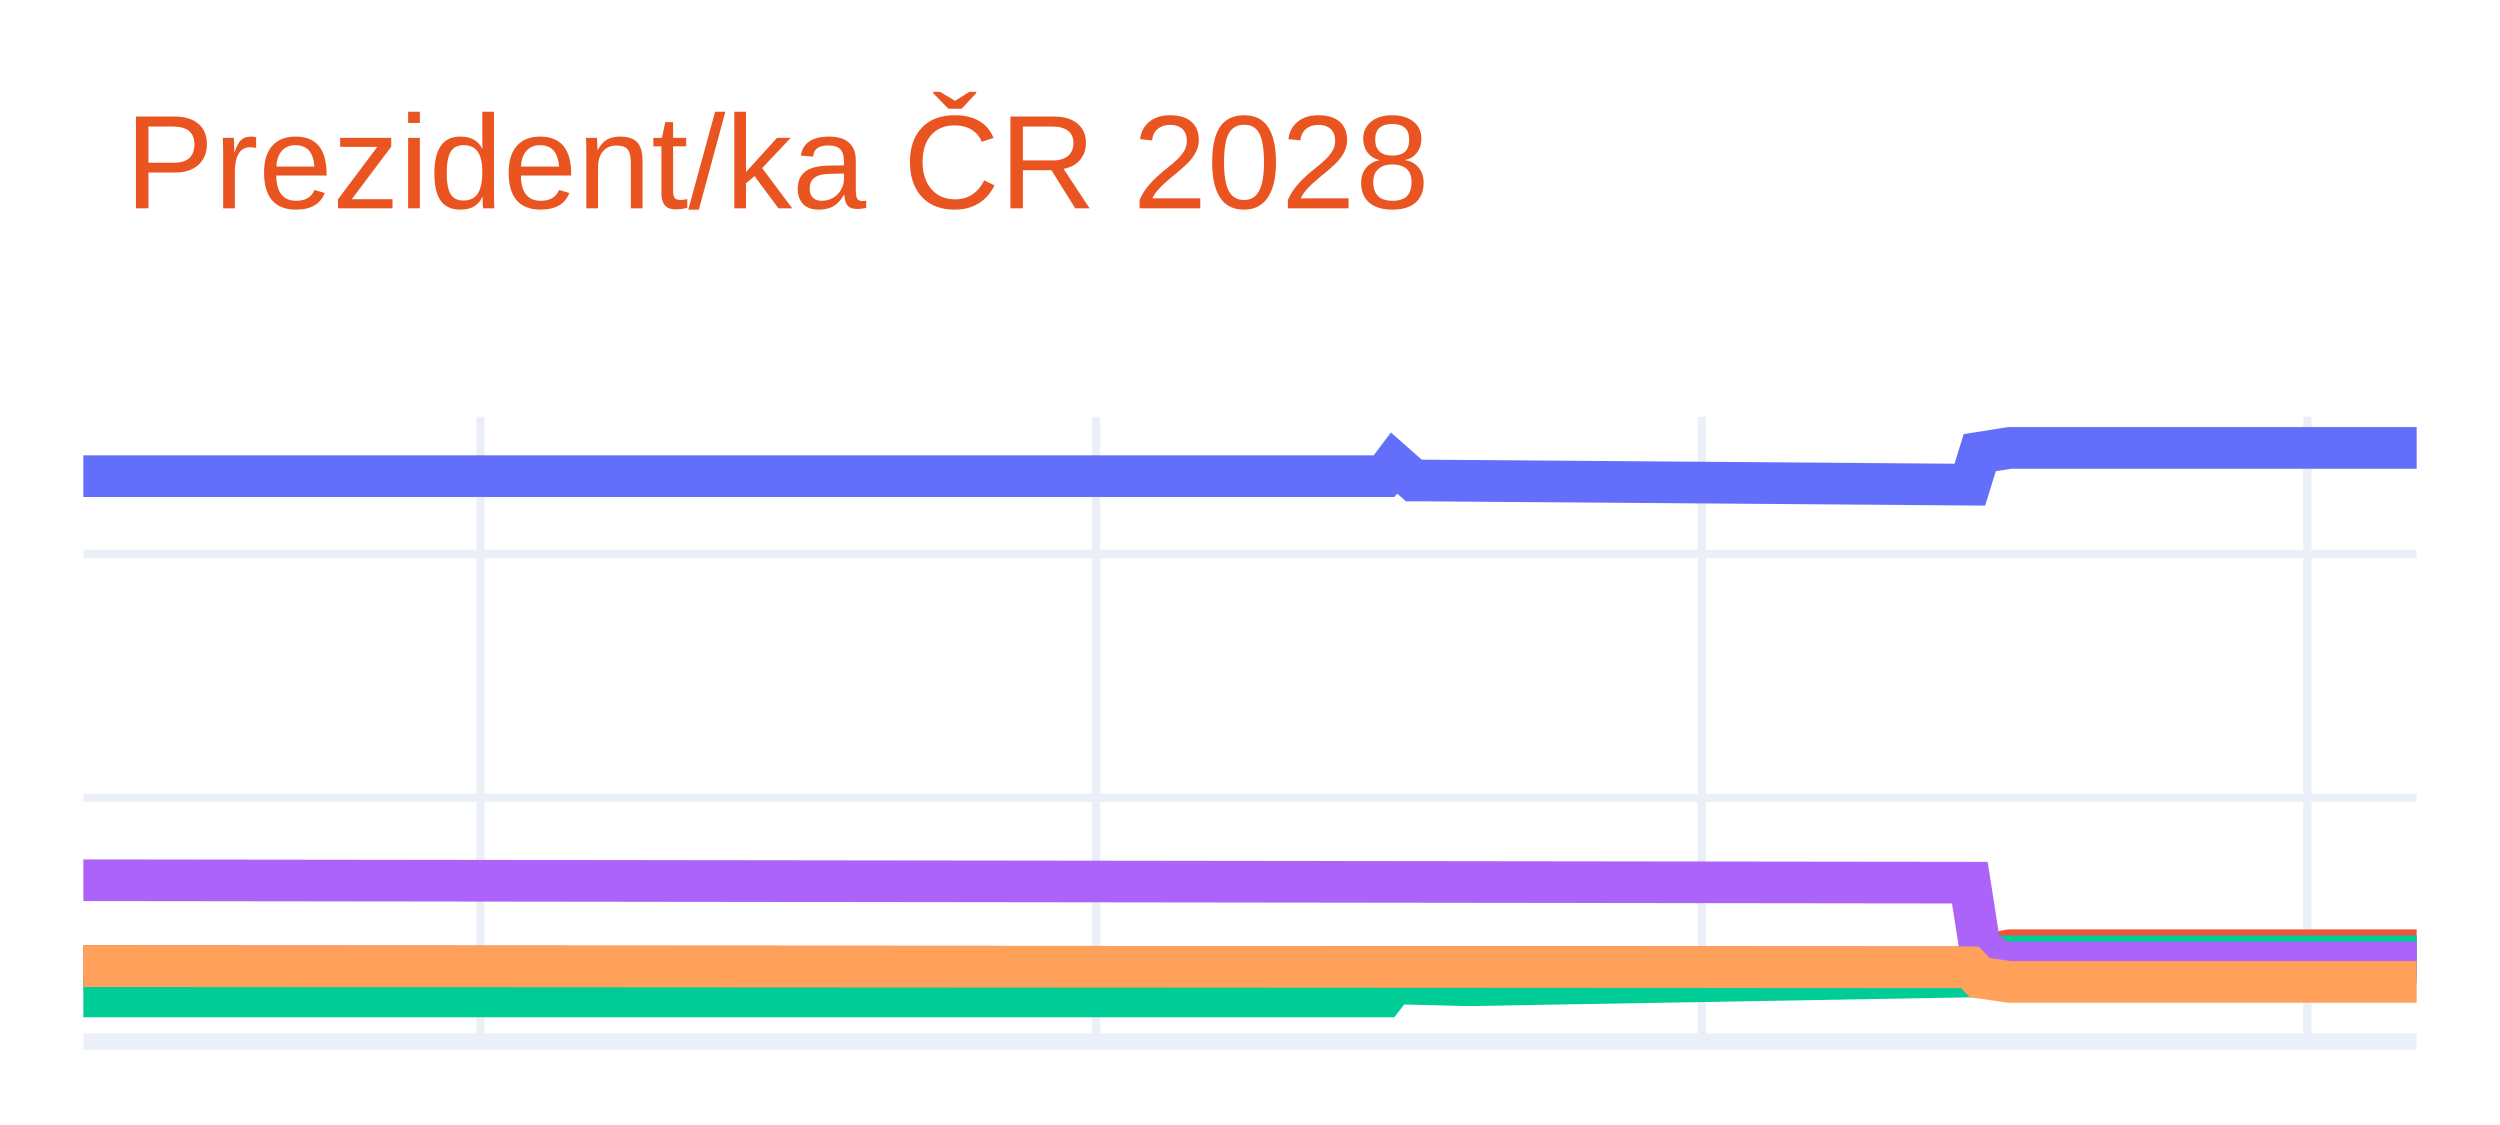
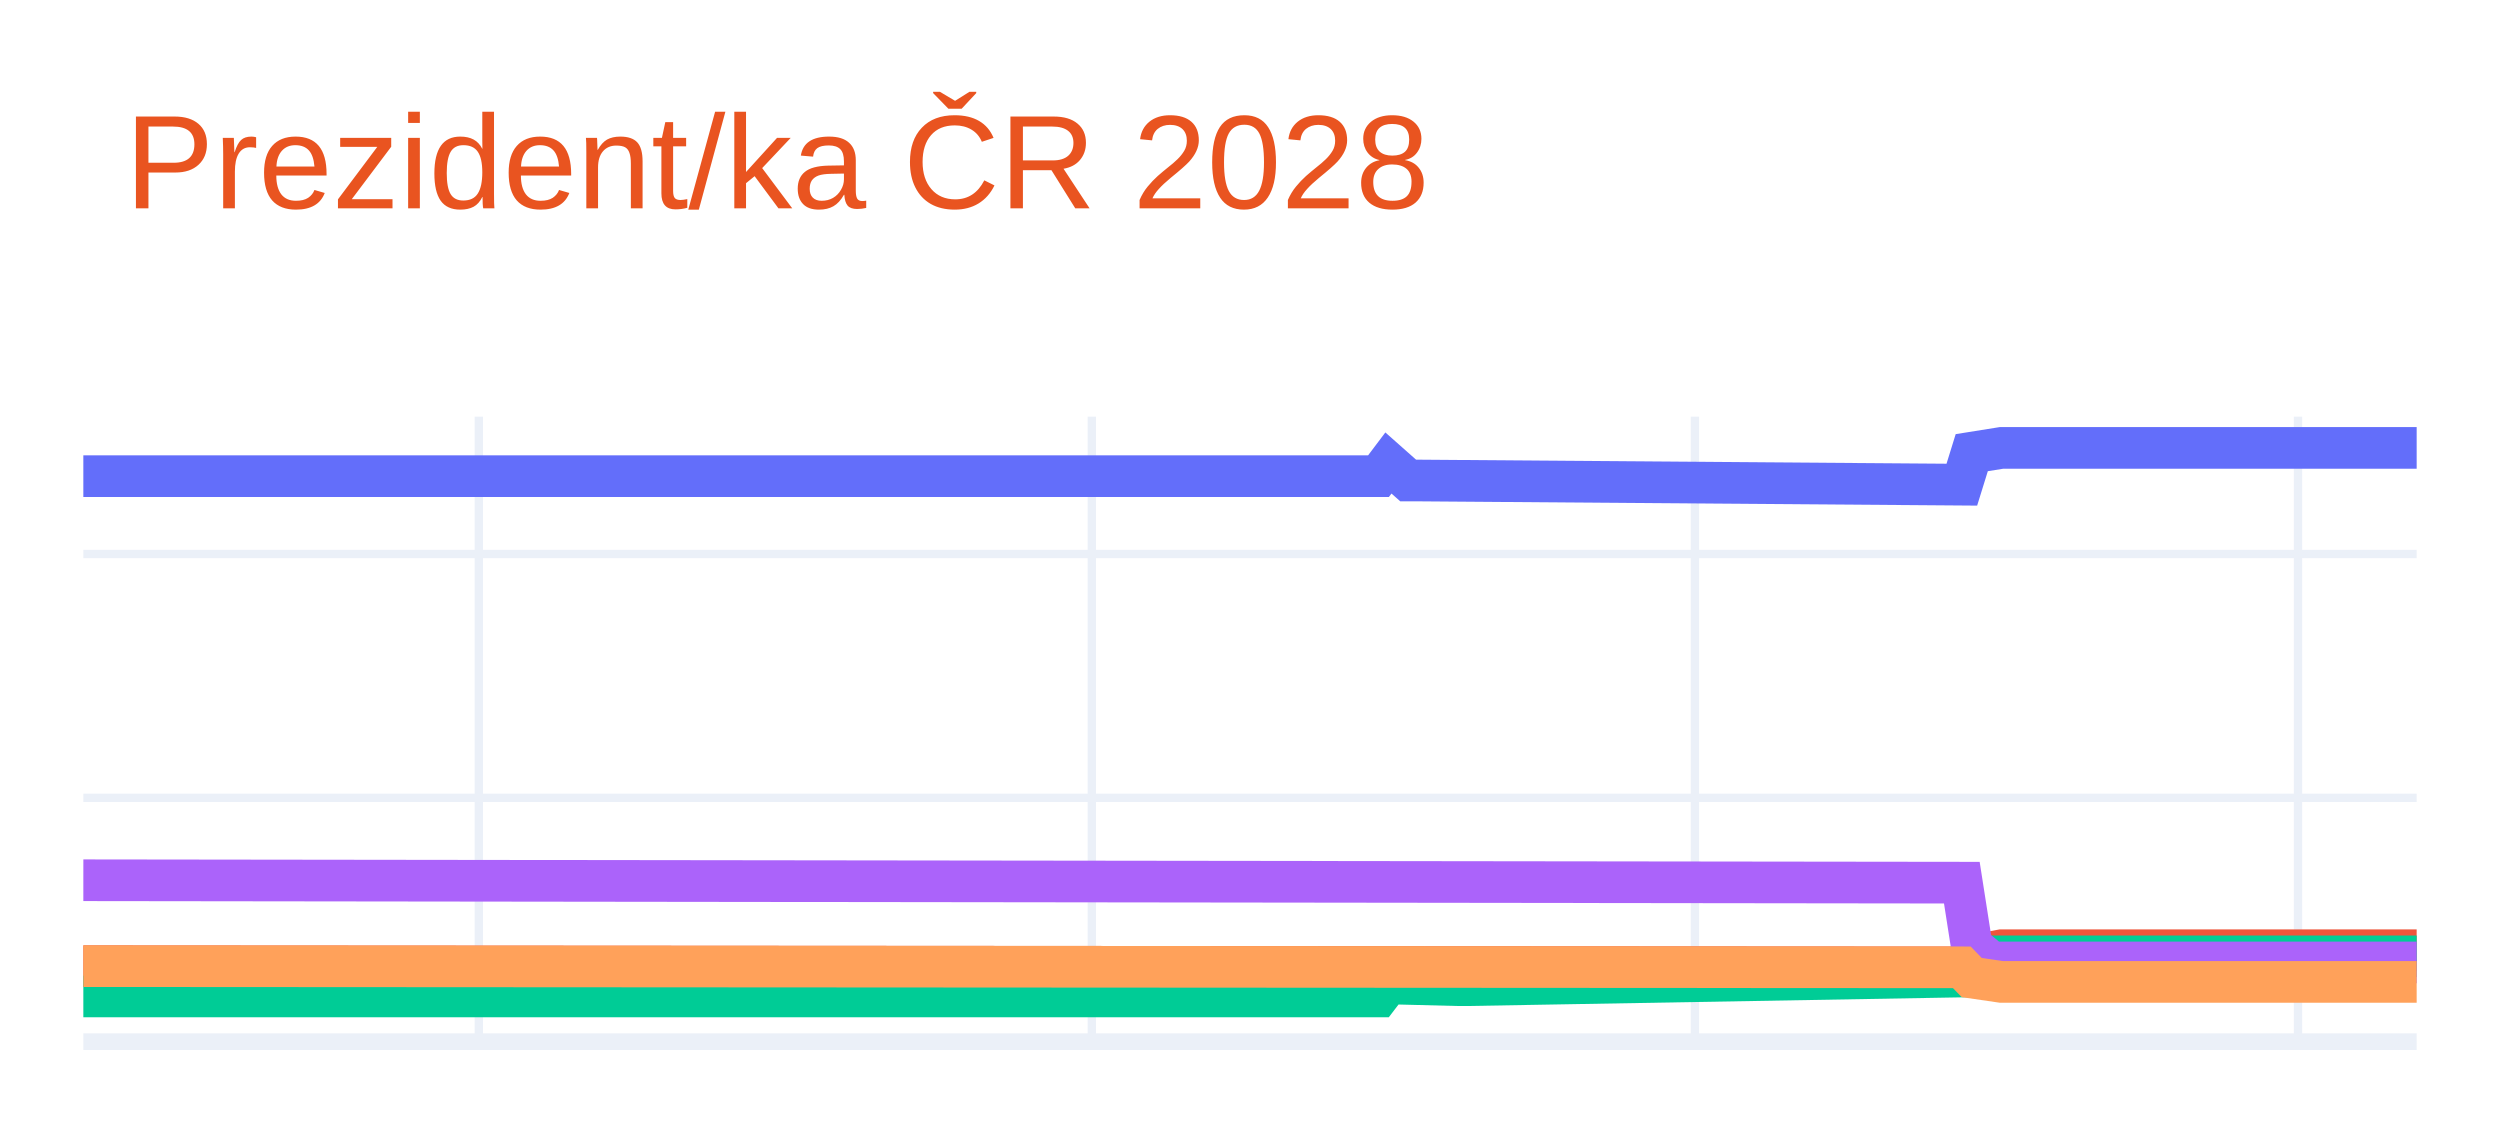
<svg xmlns="http://www.w3.org/2000/svg" class="main-svg" width="300" height="135" style="" viewBox="0 0 300 135">
  <rect x="0" y="0" width="300" height="135" style="fill: rgb(255, 255, 255); fill-opacity: 1;" />
-   <defs id="defs-853161">
+   <defs id="defs-7835c3">
    <g class="clips">
-       <clipPath id="clip853161xyplot" class="plotclip">
+       <clipPath id="clip7835c3xyplot" class="plotclip">
        <rect width="280" height="75" />
      </clipPath>
-       <clipPath class="axesclip" id="clip853161x">
+       <clipPath class="axesclip" id="clip7835c3x">
        <rect x="10" y="0" width="280" height="135" />
      </clipPath>
-       <clipPath class="axesclip" id="clip853161y">
+       <clipPath class="axesclip" id="clip7835c3y">
        <rect x="0" y="50" width="300" height="75" />
      </clipPath>
-       <clipPath class="axesclip" id="clip853161xy">
+       <clipPath class="axesclip" id="clip7835c3xy">
        <rect x="10" y="50" width="280" height="75" />
      </clipPath>
    </g>
    <g class="gradients" />
    <g class="patterns" />
  </defs>
  <g class="bglayer" />
  <g class="layer-below">
    <g class="imagelayer" />
    <g class="shapelayer" />
  </g>
  <g class="cartesianlayer">
    <g class="subplot xy">
      <g class="layer-subplot">
        <g class="shapelayer" />
        <g class="imagelayer" />
      </g>
      <g class="minor-gridlayer">
        <g class="x" />
        <g class="y" />
      </g>
      <g class="gridlayer">
        <g class="x">
-           <path class="xgrid crisp" transform="translate(57.66,0)" d="M0,50v75" style="stroke: rgb(235, 240, 248); stroke-opacity: 1; stroke-width: 1px;" />
-           <path class="xgrid crisp" transform="translate(131.53,0)" d="M0,50v75" style="stroke: rgb(235, 240, 248); stroke-opacity: 1; stroke-width: 1px;" />
-           <path class="xgrid crisp" transform="translate(204.21,0)" d="M0,50v75" style="stroke: rgb(235, 240, 248); stroke-opacity: 1; stroke-width: 1px;" />
-           <path class="xgrid crisp" transform="translate(276.89,0)" d="M0,50v75" style="stroke: rgb(235, 240, 248); stroke-opacity: 1; stroke-width: 1px;" />
+           <path class="xgrid crisp" transform="translate(57.46,0)" d="M0,50v75" style="stroke: rgb(235, 240, 248); stroke-opacity: 1; stroke-width: 1px;" />
+           <path class="xgrid crisp" transform="translate(131.02,0)" d="M0,50v75" style="stroke: rgb(235, 240, 248); stroke-opacity: 1; stroke-width: 1px;" />
+           <path class="xgrid crisp" transform="translate(203.39,0)" d="M0,50v75" style="stroke: rgb(235, 240, 248); stroke-opacity: 1; stroke-width: 1px;" />
+           <path class="xgrid crisp" transform="translate(275.76,0)" d="M0,50v75" style="stroke: rgb(235, 240, 248); stroke-opacity: 1; stroke-width: 1px;" />
        </g>
        <g class="y">
          <path class="ygrid crisp" transform="translate(0,95.74)" d="M10,0h280" style="stroke: rgb(235, 240, 248); stroke-opacity: 1; stroke-width: 1px;" />
          <path class="ygrid crisp" transform="translate(0,66.48)" d="M10,0h280" style="stroke: rgb(235, 240, 248); stroke-opacity: 1; stroke-width: 1px;" />
        </g>
      </g>
      <g class="zerolinelayer">
        <path class="yzl zl crisp" transform="translate(0,125)" d="M10,0h280" style="stroke: rgb(235, 240, 248); stroke-opacity: 1; stroke-width: 2px;" />
      </g>
      <path class="xlines-below" />
      <path class="ylines-below" />
      <g class="overlines-below" />
      <g class="xaxislayer-below" />
      <g class="yaxislayer-below" />
      <g class="overaxes-below" />
-       <g class="plot" transform="translate(10,50)" clip-path="url(#clip853161xyplot)">
+       <g class="plot" transform="translate(10,50)" clip-path="url(#clip7835c3xyplot)">
        <g class="scatterlayer mlayer">
-           <g class="trace scatter trace213355" style="stroke-miterlimit: 2; opacity: 1;">
+           <g class="trace scatter trace6d45bf" style="stroke-miterlimit: 2; opacity: 1;">
            <g class="fills" />
            <g class="errorbars" />
            <g class="lines">
-               <path class="js-line" d="M0,7.14L156.09,7.14L157.28,5.56L159.66,7.66L160.85,7.66L226.38,8.16L227.57,4.32L231.15,3.75L232.34,3.75L280,3.75" style="vector-effect: none; fill: none; stroke: rgb(99, 110, 250); stroke-opacity: 1; stroke-width: 5px; opacity: 1;" />
+               <path class="js-line" d="M0,7.14L155.42,7.14L156.61,5.56L158.98,7.66L160.17,7.66L225.42,8.16L226.61,4.32L230.17,3.75L231.36,3.75L280,3.75" style="vector-effect: none; fill: none; stroke: rgb(99, 110, 250); stroke-opacity: 1; stroke-width: 5px; opacity: 1;" />
            </g>
            <g class="points" />
            <g class="text" />
          </g>
-           <g class="trace scatter traceb6ad98" style="stroke-miterlimit: 2; opacity: 1;">
+           <g class="trace scatter traced8001b" style="stroke-miterlimit: 2; opacity: 1;">
            <g class="fills" />
            <g class="errorbars" />
            <g class="lines">
-               <path class="js-line" d="M0,65.94L226.38,66.08L227.57,64.69L231.15,64.03L232.34,64.03L280,64.03" style="vector-effect: none; fill: none; stroke: rgb(239, 85, 59); stroke-opacity: 1; stroke-width: 5px; opacity: 1;" />
+               <path class="js-line" d="M0,65.94L225.42,66.08L226.61,64.69L230.17,64.03L231.36,64.03L280,64.03" style="vector-effect: none; fill: none; stroke: rgb(239, 85, 59); stroke-opacity: 1; stroke-width: 5px; opacity: 1;" />
            </g>
            <g class="points" />
            <g class="text" />
          </g>
-           <g class="trace scatter trace51d6be" style="stroke-miterlimit: 2; opacity: 1;">
+           <g class="trace scatter trace54b319" style="stroke-miterlimit: 2; opacity: 1;">
            <g class="fills" />
            <g class="errorbars" />
            <g class="lines">
-               <path class="js-line" d="M0,69.57L156.09,69.57L157.28,68.01L165.62,68.22L166.81,68.22L226.38,67.18L227.57,65.57L229.96,64.76L231.15,64.76L280,64.76" style="vector-effect: none; fill: none; stroke: rgb(0, 204, 150); stroke-opacity: 1; stroke-width: 5px; opacity: 1;" />
+               <path class="js-line" d="M0,69.57L155.42,69.57L156.61,68.01L164.92,68.22L166.1,68.22L225.42,67.18L226.61,65.57L228.98,64.76L230.17,64.76L280,64.76" style="vector-effect: none; fill: none; stroke: rgb(0, 204, 150); stroke-opacity: 1; stroke-width: 5px; opacity: 1;" />
            </g>
            <g class="points" />
            <g class="text" />
          </g>
-           <g class="trace scatter tracee16baa" style="stroke-miterlimit: 2; opacity: 1;">
+           <g class="trace scatter trace52ae27" style="stroke-miterlimit: 2; opacity: 1;">
            <g class="fills" />
            <g class="errorbars" />
            <g class="lines">
-               <path class="js-line" d="M0,55.63L226.38,55.92L227.57,63.53L229.96,65.49L231.15,65.49L280,65.49" style="vector-effect: none; fill: none; stroke: rgb(171, 99, 250); stroke-opacity: 1; stroke-width: 5px; opacity: 1;" />
+               <path class="js-line" d="M0,55.63L225.42,55.92L226.61,63.53L228.98,65.49L230.17,65.49L280,65.49" style="vector-effect: none; fill: none; stroke: rgb(171, 99, 250); stroke-opacity: 1; stroke-width: 5px; opacity: 1;" />
            </g>
            <g class="points" />
            <g class="text" />
          </g>
-           <g class="trace scatter trace5ef8f0" style="stroke-miterlimit: 2; opacity: 1;">
+           <g class="trace scatter tracee6cfc9" style="stroke-miterlimit: 2; opacity: 1;">
            <g class="fills" />
            <g class="errorbars" />
            <g class="lines">
-               <path class="js-line" d="M0,65.94L226.38,66.08L227.57,67.31L231.15,67.83L232.34,67.83L280,67.83" style="vector-effect: none; fill: none; stroke: rgb(255, 161, 90); stroke-opacity: 1; stroke-width: 5px; opacity: 1;" />
+               <path class="js-line" d="M0,65.94L225.42,66.08L226.61,67.31L230.17,67.83L231.36,67.83L280,67.83" style="vector-effect: none; fill: none; stroke: rgb(255, 161, 90); stroke-opacity: 1; stroke-width: 5px; opacity: 1;" />
            </g>
            <g class="points" />
            <g class="text" />
          </g>
        </g>
      </g>
      <g class="overplot" />
      <path class="xlines-above crisp" d="M0,0" style="fill: none;" />
      <path class="ylines-above crisp" d="M0,0" style="fill: none;" />
      <g class="overlines-above" />
      <g class="xaxislayer-above" />
      <g class="yaxislayer-above" />
      <g class="overaxes-above" />
    </g>
  </g>
  <g class="polarlayer" />
  <g class="smithlayer" />
  <g class="ternarylayer" />
  <g class="geolayer" />
  <g class="funnelarealayer" />
  <g class="pielayer" />
  <g class="iciclelayer" />
  <g class="treemaplayer" />
  <g class="sunburstlayer" />
  <g class="glimages" />
-   <defs id="topdefs-853161">
+   <defs id="topdefs-7835c3">
    <g class="clips" />
  </defs>
  <g class="layer-above">
    <g class="imagelayer" />
    <g class="shapelayer" />
  </g>
  <g class="infolayer">
    <g class="g-gtitle">
      <text class="gtitle" x="15" y="25" text-anchor="start" dy="0em" style="font-family: Ubuntu, verdana, arial, sans-serif; font-size: 16px; fill: rgb(233, 84, 32); opacity: 1; font-weight: normal; white-space: pre;">Prezident/ka ČR 2028</text>
    </g>
    <g class="g-xtitle" />
    <g class="g-ytitle" />
  </g>
</svg>
